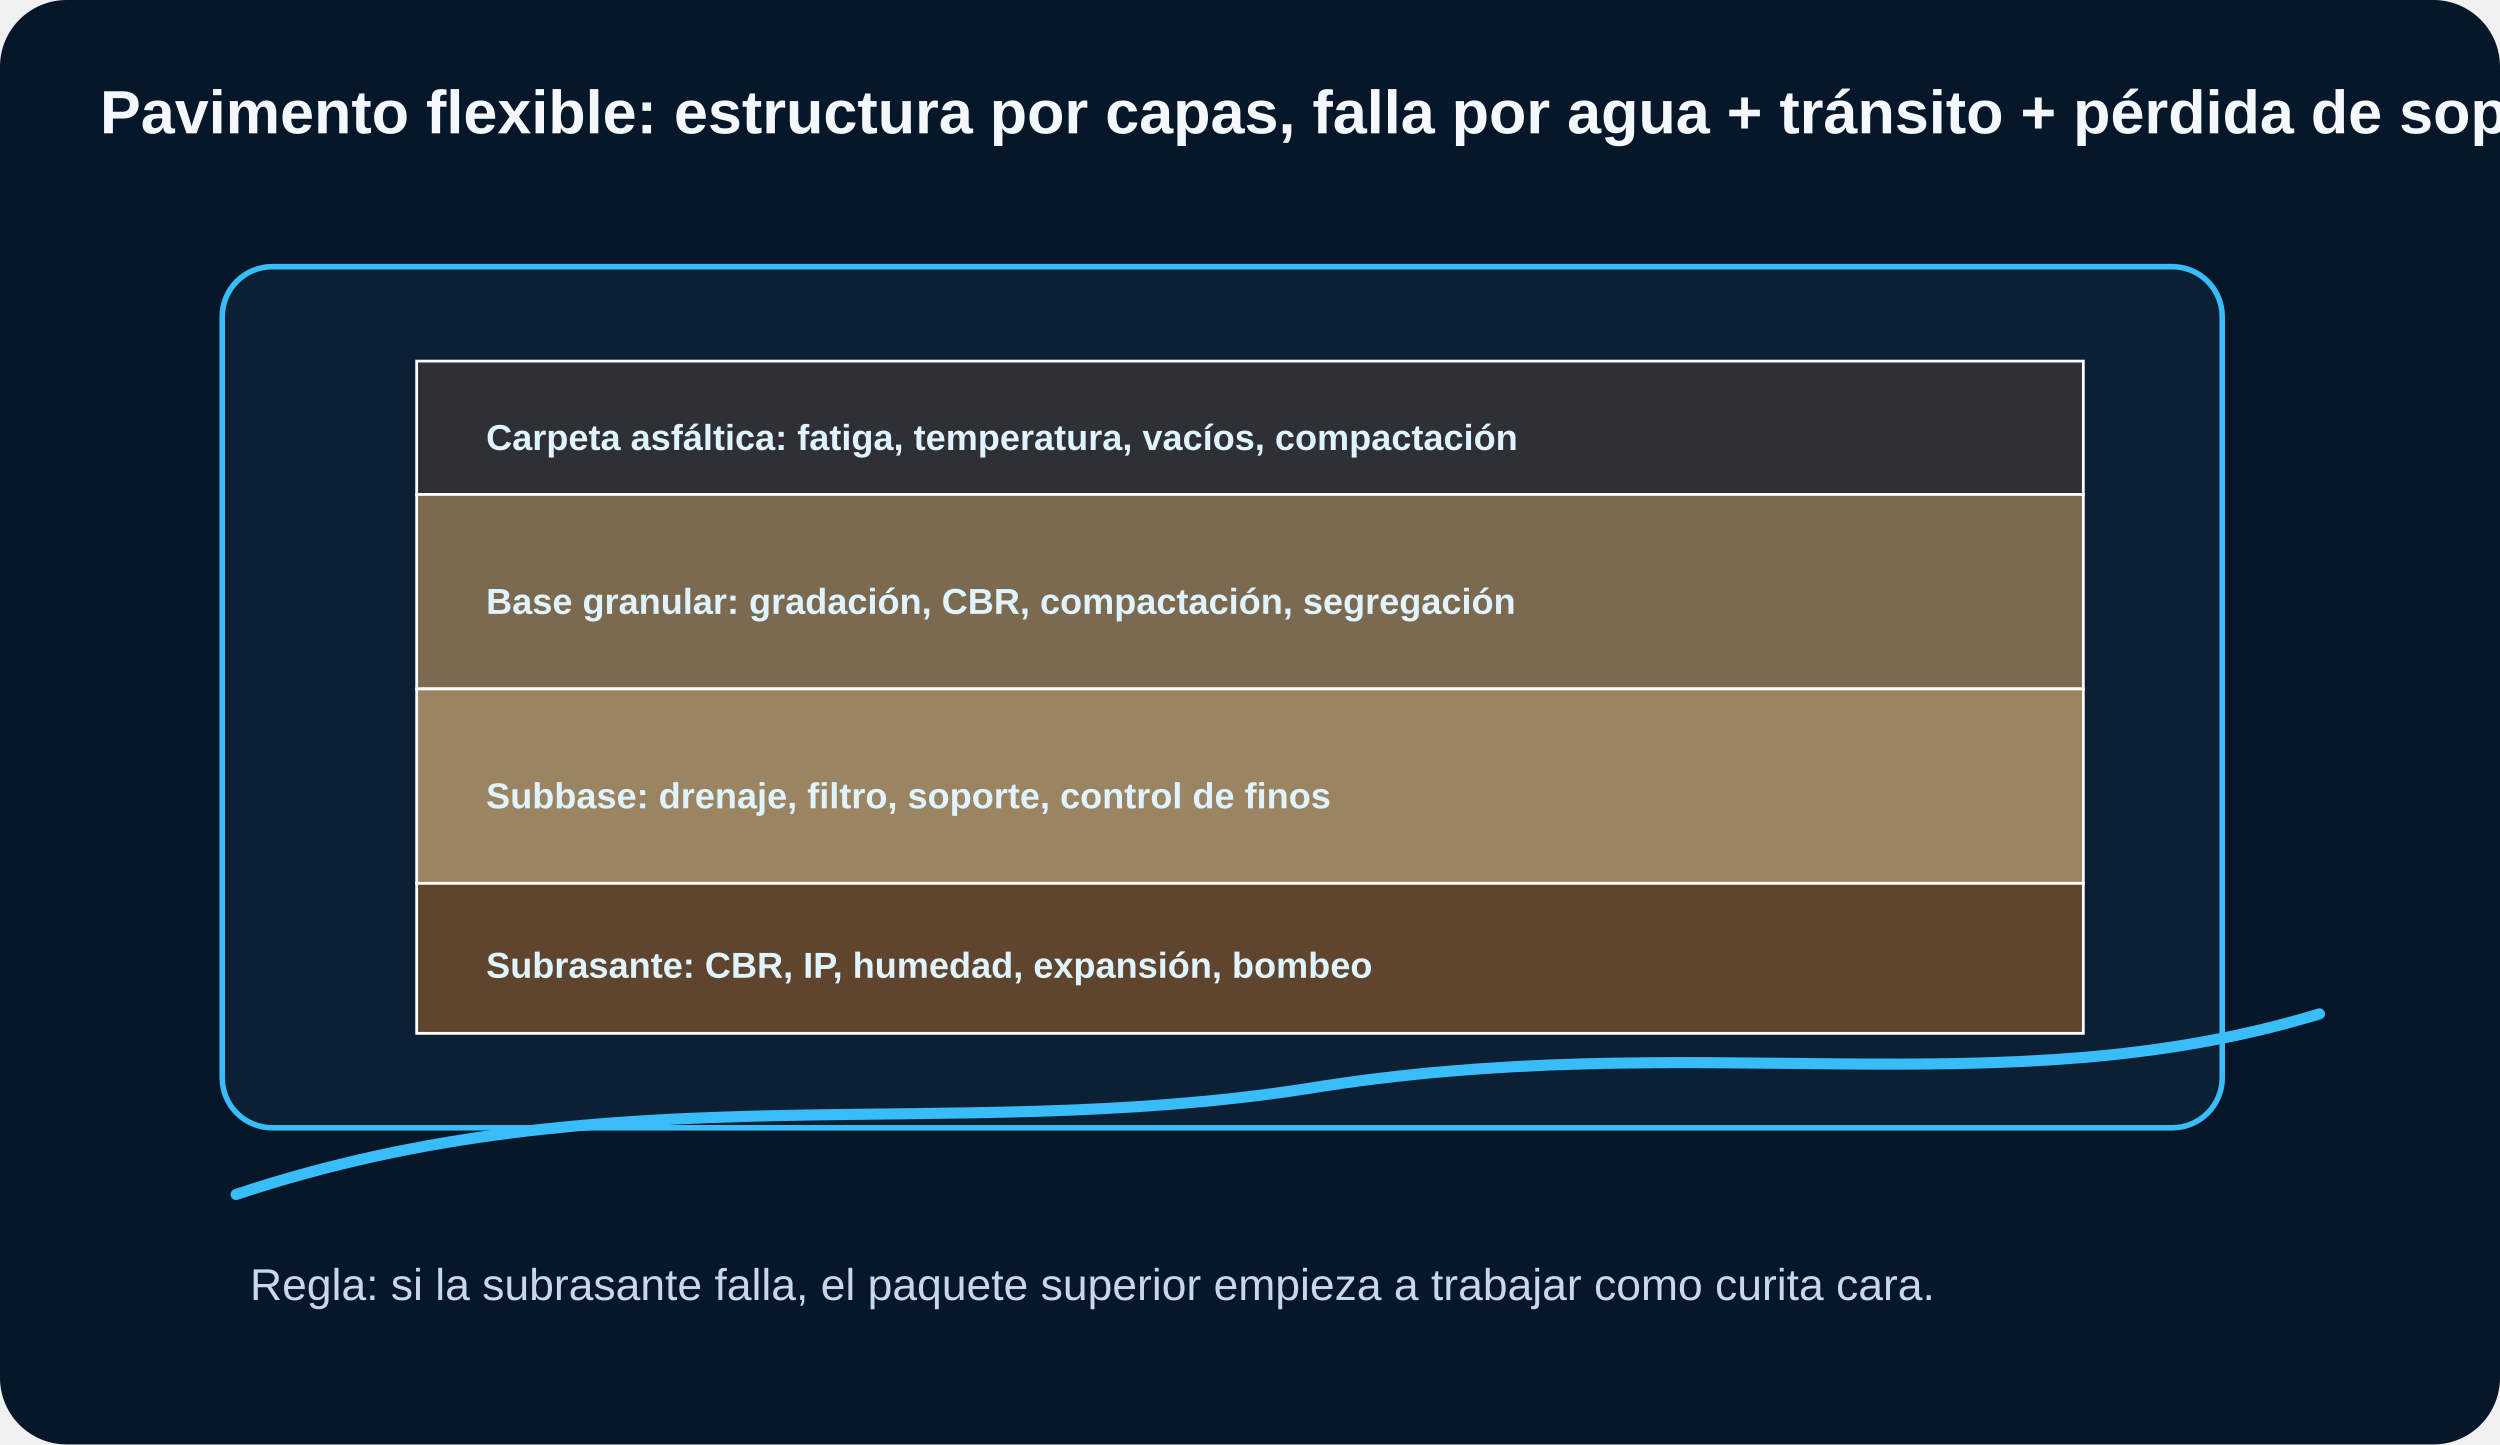
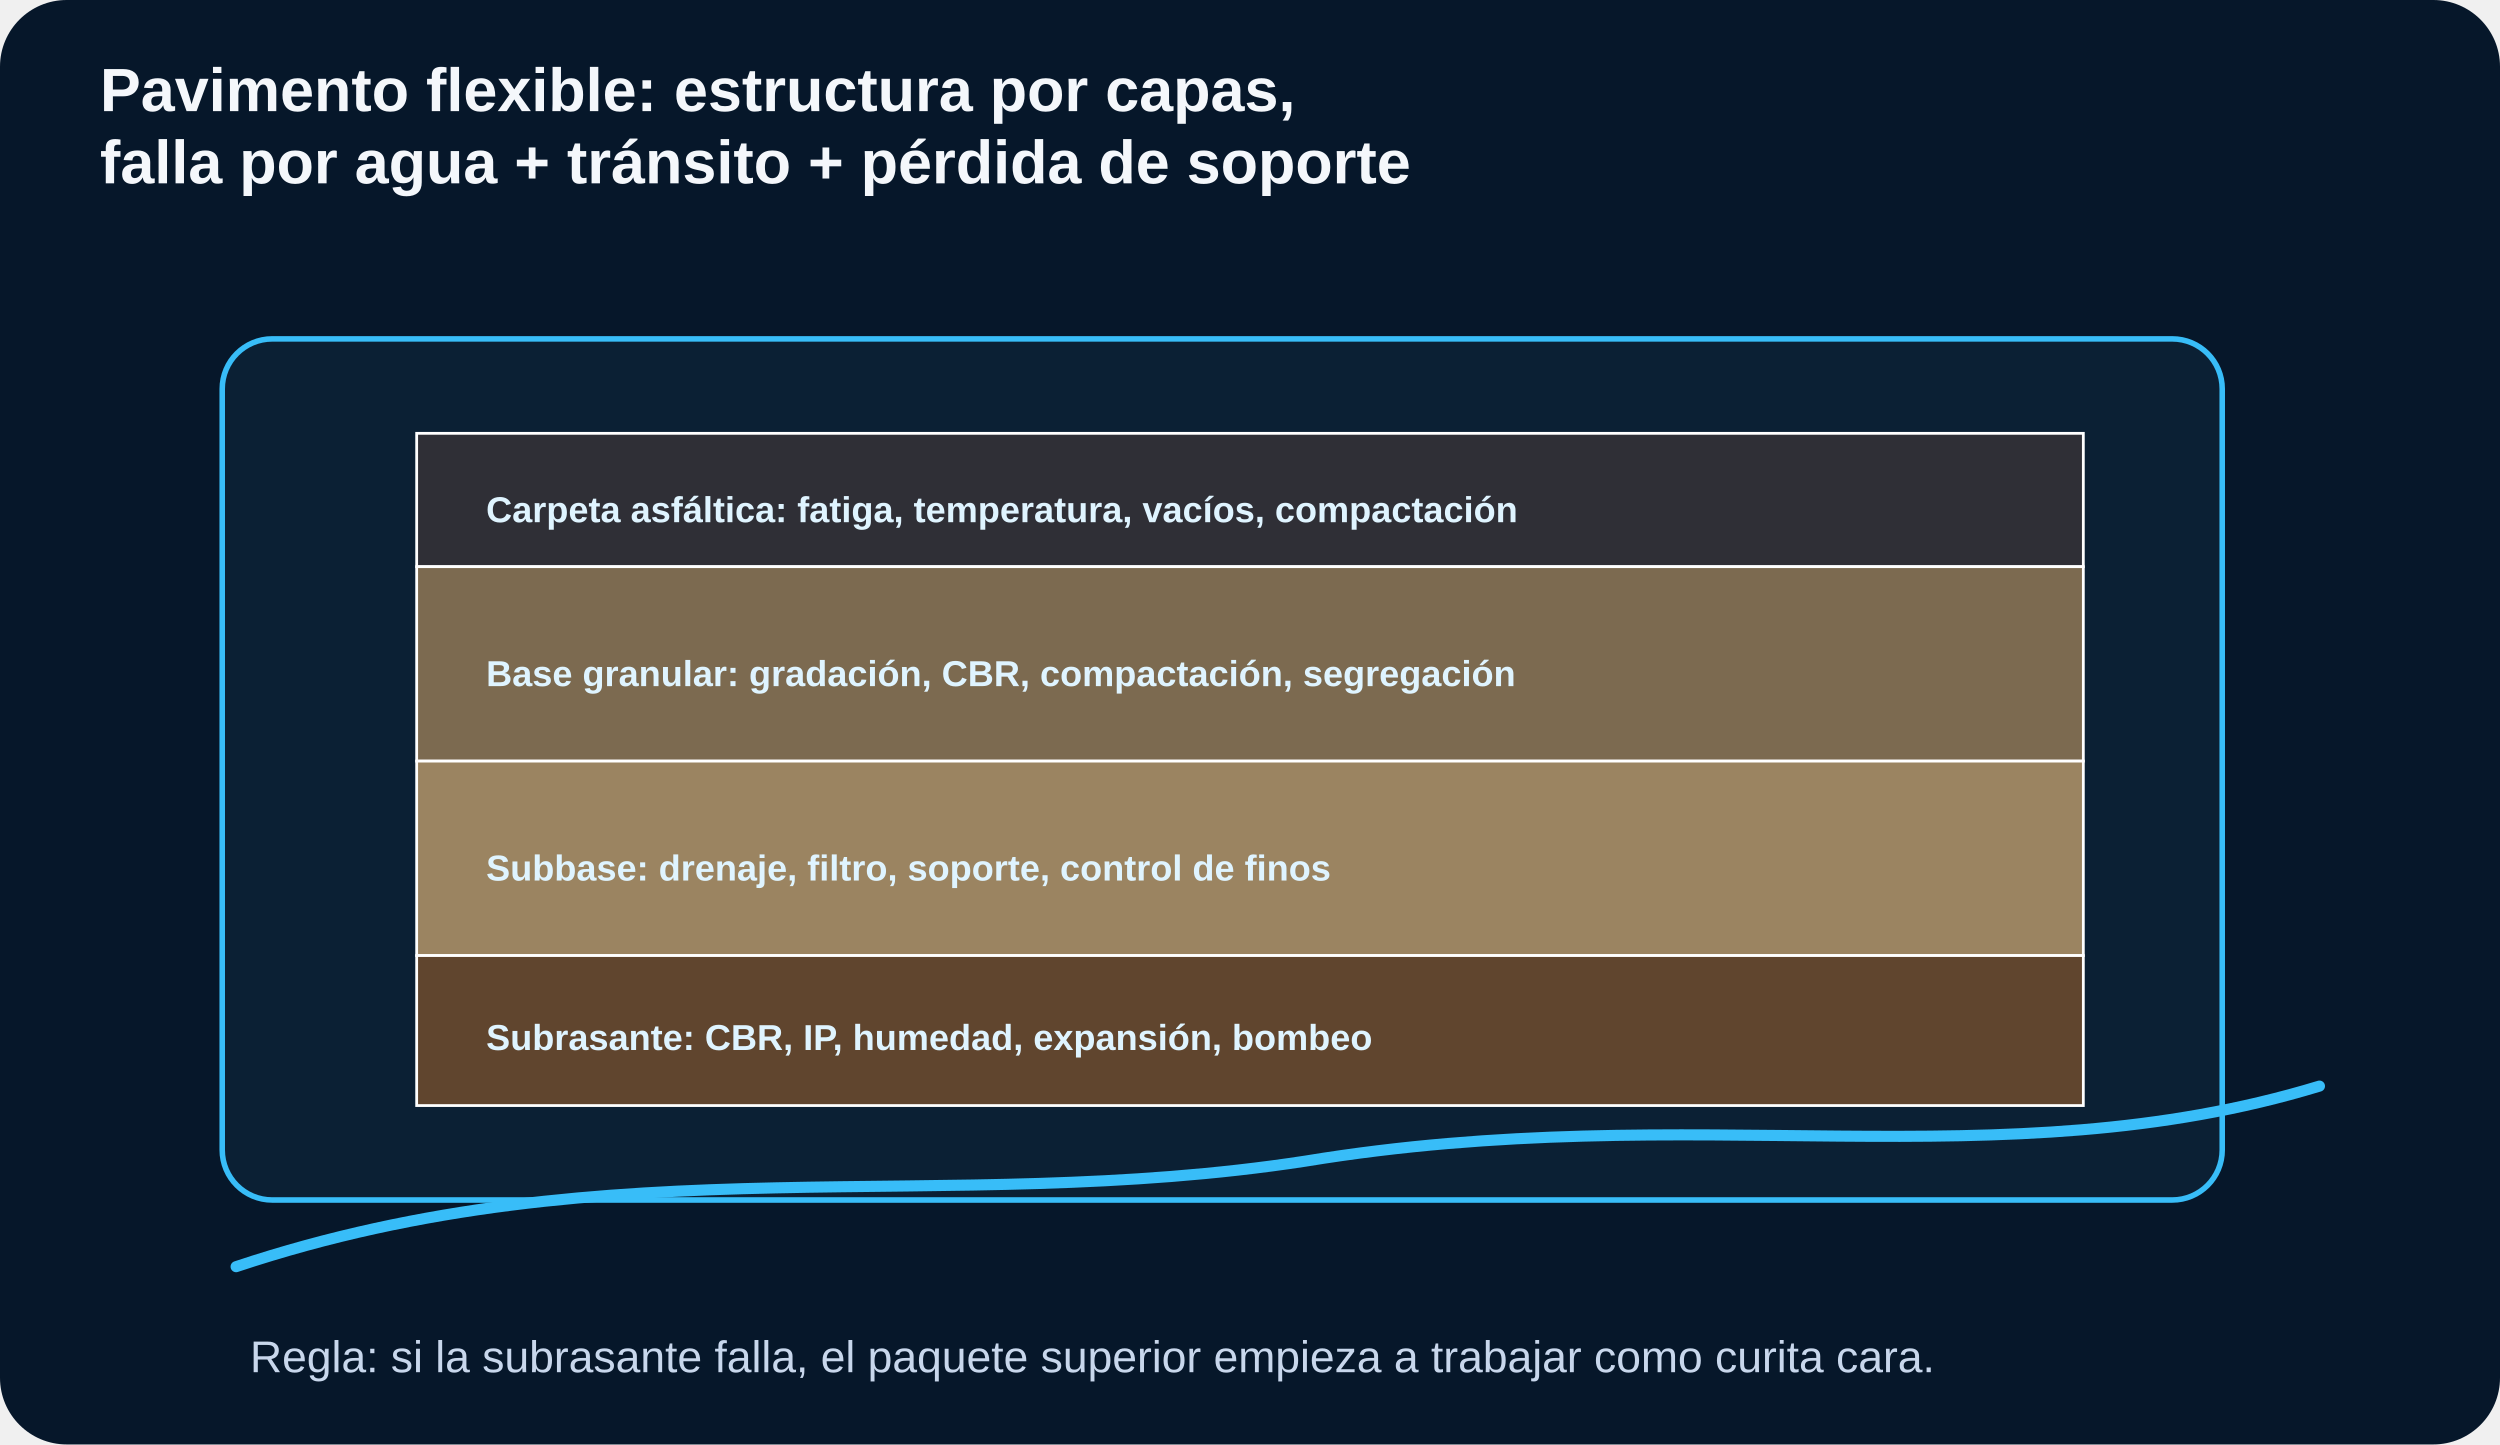
<svg xmlns="http://www.w3.org/2000/svg" viewBox="0 0 900 520" role="img" aria-label="Estructura de pavimento flexible">
  <defs>
    <style>.bg{fill:#06172a}.panel{fill:#0b2034;stroke:#38bdf8;stroke-width:2}.line{stroke:#38bdf8;stroke-width:4;fill:none;stroke-linecap:round;stroke-linejoin:round}.gold{stroke:#f7d154;fill:none;stroke-width:4;stroke-linecap:round;stroke-linejoin:round}.green{stroke:#22c55e;fill:none;stroke-width:4;stroke-linecap:round;stroke-linejoin:round}.red{stroke:#fb7185;fill:none;stroke-width:4;stroke-linecap:round;stroke-linejoin:round}.txt{fill:#f4f7fb;font-family:Arial, sans-serif;font-size:22px;font-weight:700}.small{fill:#c8d7ec;font-family:Arial, sans-serif;font-size:16px}.tiny{fill:#dff4ff;font-family:Arial, sans-serif;font-size:13px;font-weight:700}.yellow{fill:#f7d154}.cyan{fill:#38bdf8}.muted{fill:#9fb4cd}.white{fill:#fff}.grid{stroke:#294258;stroke-width:1}.arrow{marker-end:url(#arr)} </style>
    <marker id="arr" markerWidth="10" markerHeight="10" refX="8" refY="3" orient="auto">
      <path d="M0,0 L0,6 L9,3 z" fill="#38bdf8" />
    </marker>
  </defs>
  <rect class="bg" width="900" height="520" rx="24" />
-   <text x="36" y="48" class="txt">Pavimento flexible: estructura por capas, falla por agua + tránsito + pérdida de soporte</text>
-   <rect x="80" y="96" width="720" height="310" rx="18" class="panel" />
-   <rect x="150" y="130" width="600" height="48" fill="#2f2f36" stroke="#fff" />
-   <text x="175" y="162" class="tiny">Carpeta asfáltica: fatiga, temperatura, vacíos, compactación</text>
-   <rect x="150" y="178" width="600" height="70" fill="#7c6a50" stroke="#fff" />
-   <text x="175" y="221" class="tiny">Base granular: gradación, CBR, compactación, segregación</text>
-   <rect x="150" y="248" width="600" height="70" fill="#9b8461" stroke="#fff" />
-   <text x="175" y="291" class="tiny">Subbase: drenaje, filtro, soporte, control de finos</text>
-   <rect x="150" y="318" width="600" height="54" fill="#60452e" stroke="#fff" />
-   <text x="175" y="352" class="tiny">Subrasante: CBR, IP, humedad, expansión, bombeo</text>
-   <path d="M85,430 C220,385 340,412 470,392 C610,369 720,400 835,365" class="line" />
-   <text x="90" y="468" class="small">Regla: si la subrasante falla, el paquete superior empieza a trabajar como curita cara.</text>
+   <text x="36" y="40" class="txt">Pavimento flexible: estructura por capas,</text>
+   <text x="36" y="66" class="txt">falla por agua + tránsito + pérdida de soporte</text>
+   <rect x="80" y="122" width="720" height="310" rx="18" class="panel" />
+   <rect x="150" y="156" width="600" height="48" fill="#2f2f36" stroke="#fff" />
+   <text x="175" y="188" class="tiny">Carpeta asfáltica: fatiga, temperatura, vacíos, compactación</text>
+   <rect x="150" y="204" width="600" height="70" fill="#7c6a50" stroke="#fff" />
+   <text x="175" y="247" class="tiny">Base granular: gradación, CBR, compactación, segregación</text>
+   <rect x="150" y="274" width="600" height="70" fill="#9b8461" stroke="#fff" />
+   <text x="175" y="317" class="tiny">Subbase: drenaje, filtro, soporte, control de finos</text>
+   <rect x="150" y="344" width="600" height="54" fill="#60452e" stroke="#fff" />
+   <text x="175" y="378" class="tiny">Subrasante: CBR, IP, humedad, expansión, bombeo</text>
+   <path d="M85,456 C220,411 340,438 470,418 C610,395 720,426 835,391" class="line" />
+   <text x="90" y="494" class="small">Regla: si la subrasante falla, el paquete superior empieza a trabajar como curita cara.</text>
</svg>
